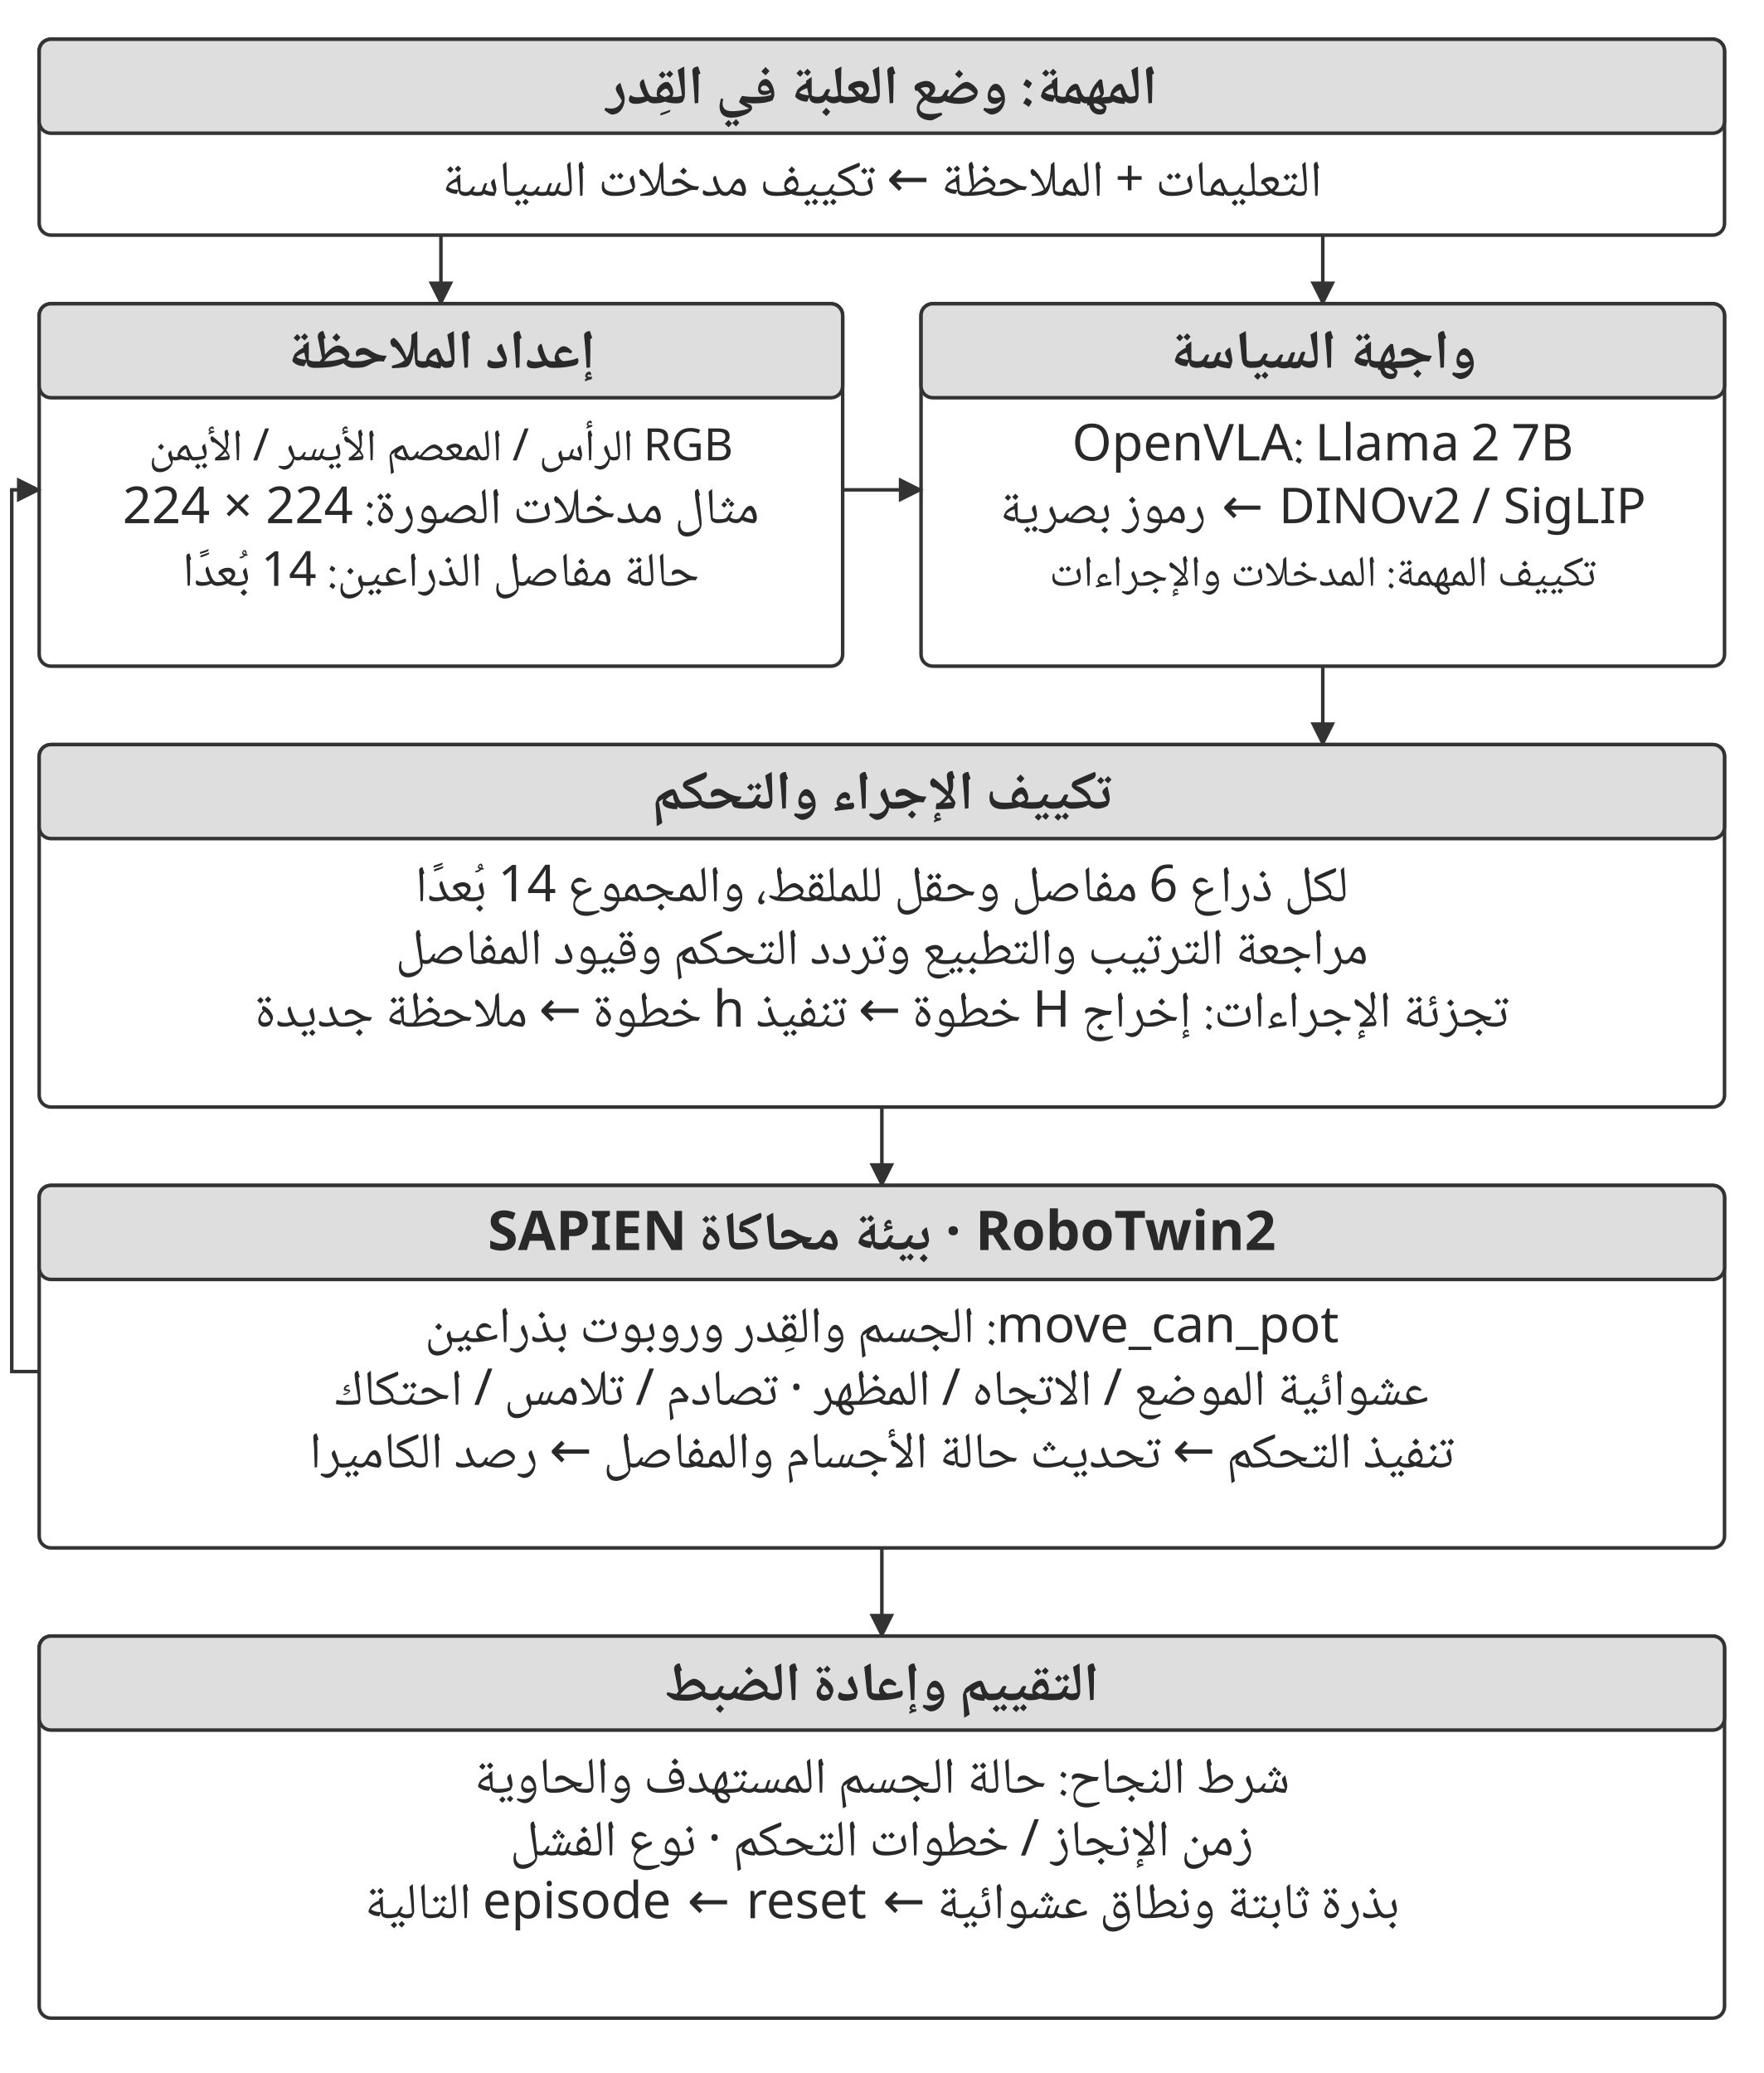
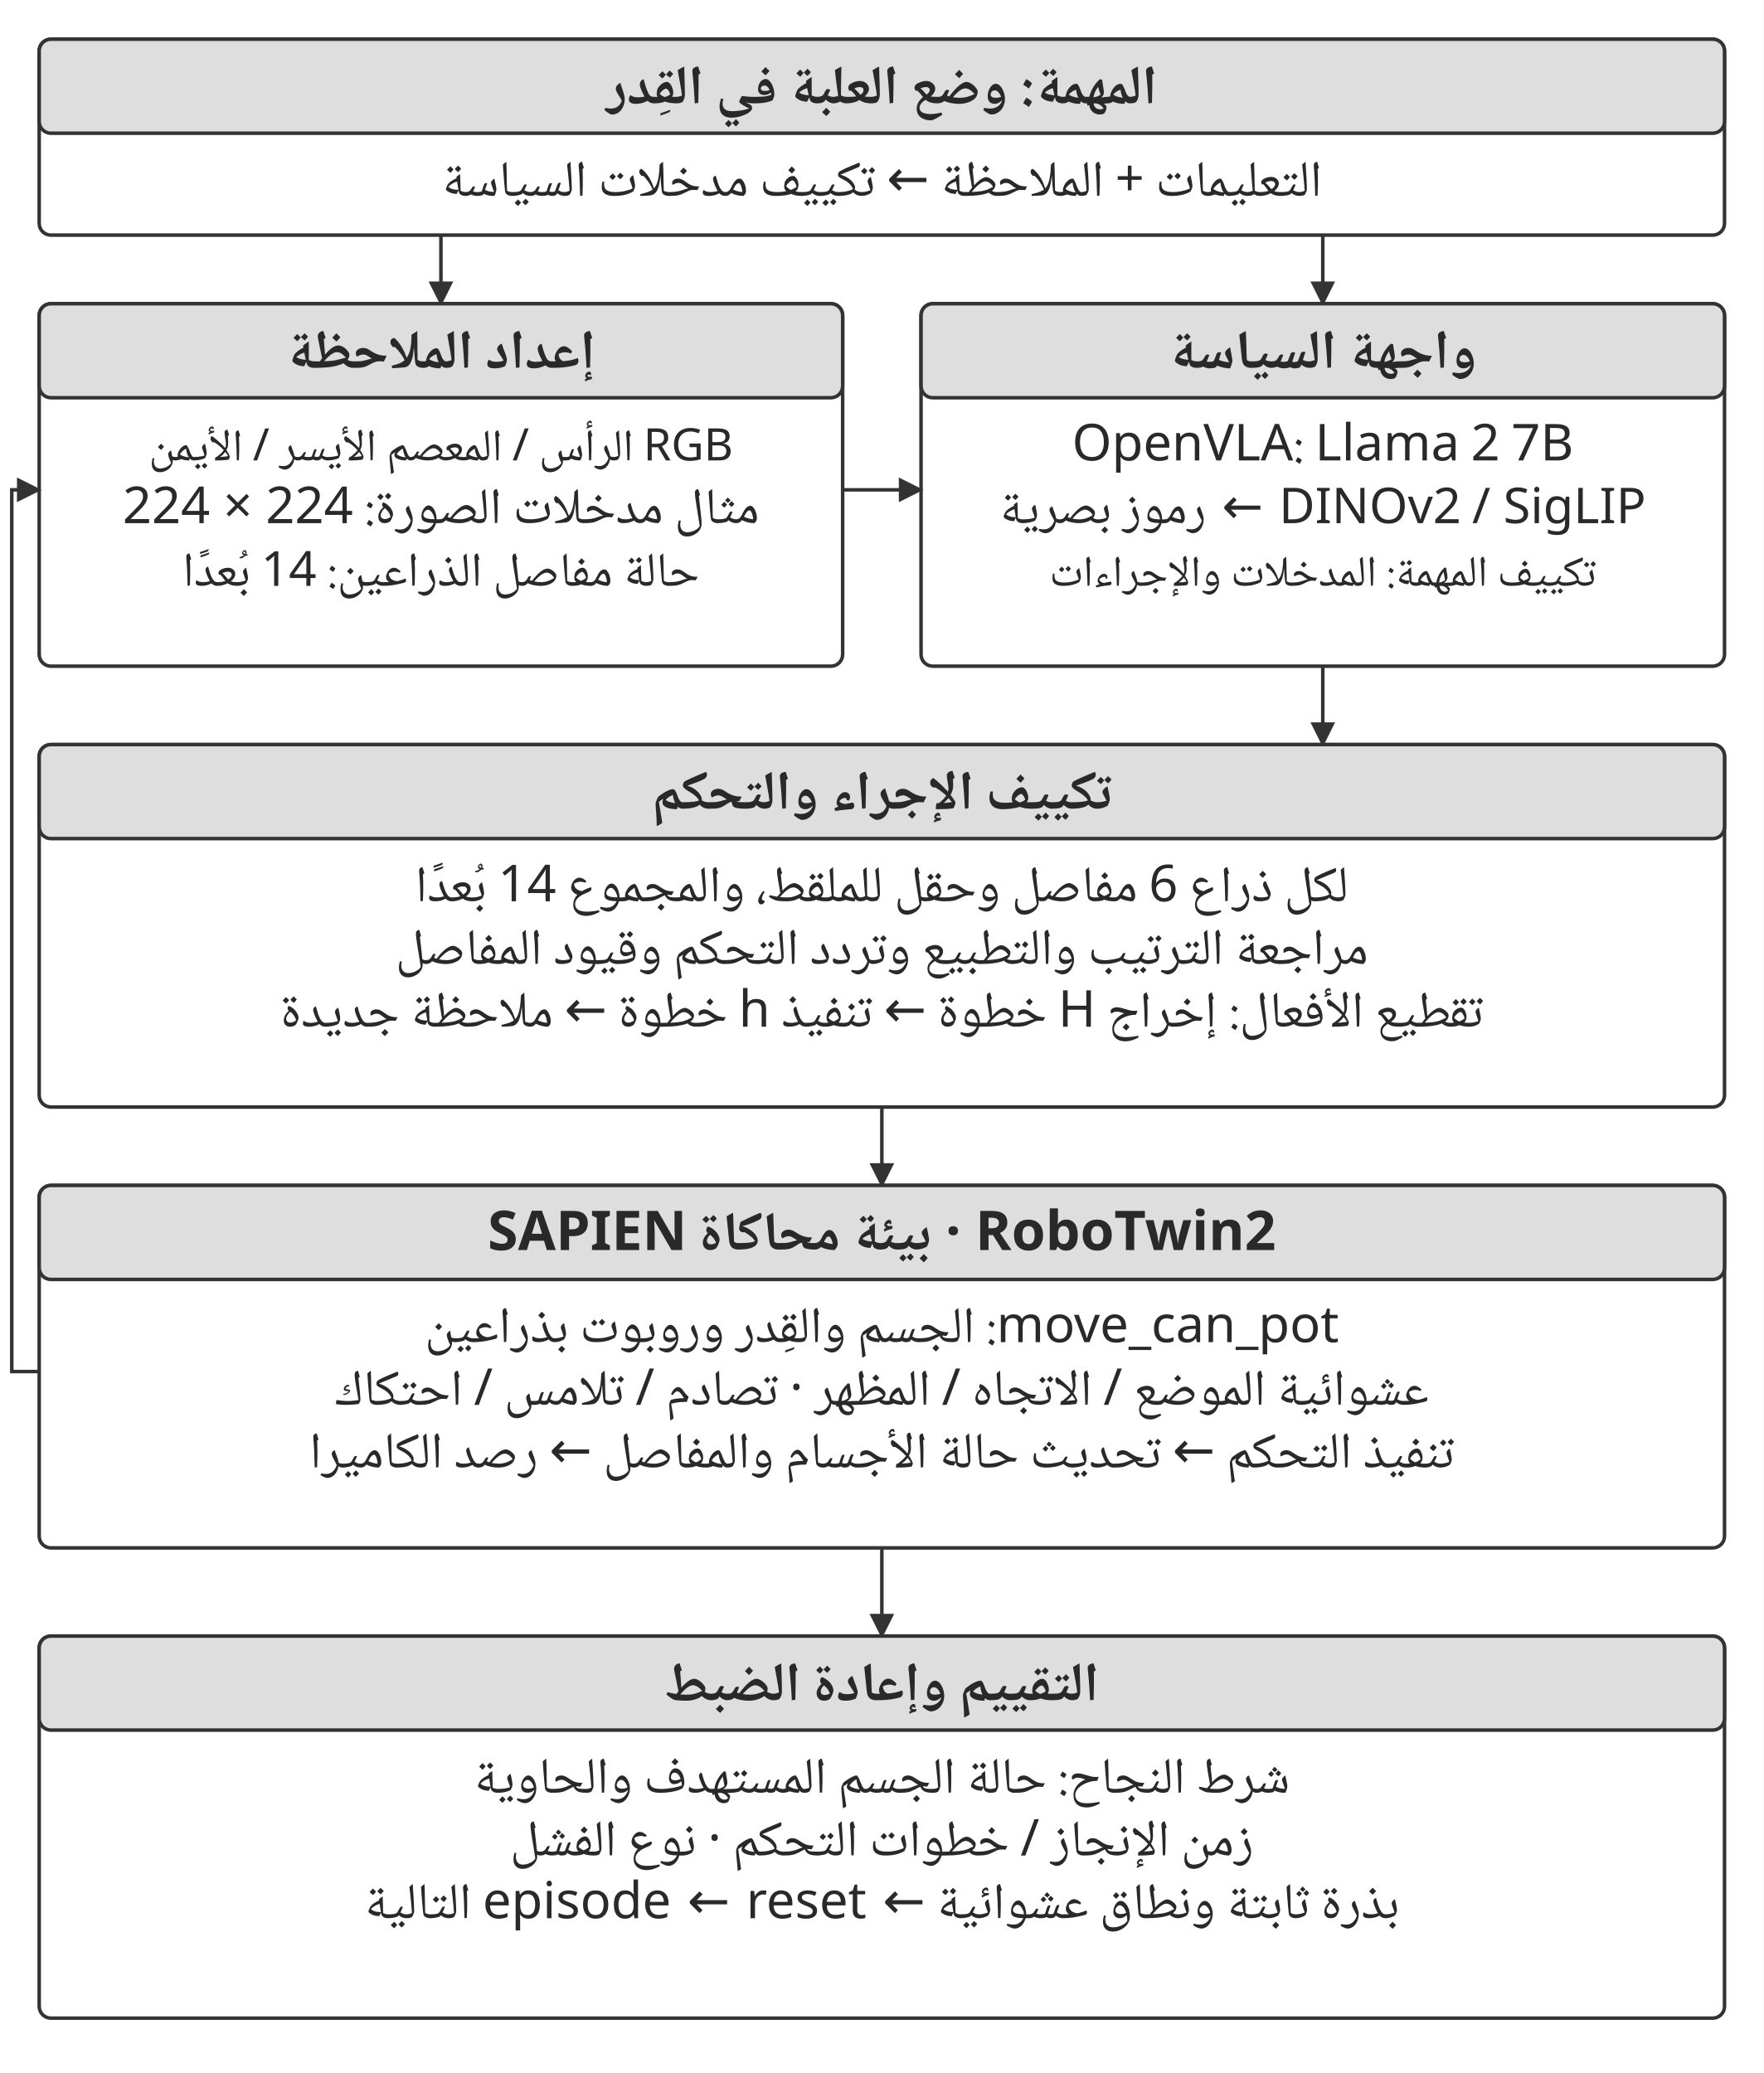
<svg xmlns="http://www.w3.org/2000/svg" width="106.000mm" height="124.609mm" viewBox="0 0 900 1058" role="img" aria-labelledby="title desc">
  <defs>
    <marker id="arrow" viewBox="0 0 10 10" refX="9" refY="5" markerWidth="7" markerHeight="7" orient="auto-start-reverse">
      <path d="M0 0 L10 5 L0 10 Z" fill="#333333" />
    </marker>
  </defs>
  <rect width="900" height="1058" fill="#ffffff" y="0" />
  <rect x="20" y="20" width="860" height="100" rx="6" fill="#ffffff" stroke="#333333" stroke-width="1.8" />
  <rect x="20" y="20" width="860" height="48" rx="6" fill="#dedede" stroke="#333333" stroke-width="1.8" />
  <text x="450" y="53" text-anchor="middle" font-family="&quot;Noto Naskh Arabic&quot;, &quot;Noto Sans Arabic&quot;, Amiri, &quot;Geeza Pro&quot;, sans-serif" font-size="28.0" font-weight="700" fill="#292929" direction="rtl">المهمة: وضع العلبة في القِدر</text>
  <text x="450" y="100" text-anchor="middle" font-family="&quot;Noto Naskh Arabic&quot;, &quot;Noto Sans Arabic&quot;, Amiri, &quot;Geeza Pro&quot;, sans-serif" font-size="26.0" font-weight="400" fill="#292929" direction="rtl">التعليمات + الملاحظة ← تكييف مدخلات السياسة</text>
  <path d="M225 120 L225 155" fill="none" stroke="#333333" stroke-width="1.8" marker-end="url(#arrow)" />
  <path d="M675 120 L675 155" fill="none" stroke="#333333" stroke-width="1.8" marker-end="url(#arrow)" />
  <rect x="20" y="155" width="410" height="185" rx="6" fill="#ffffff" stroke="#333333" stroke-width="1.8" />
  <rect x="20" y="155" width="410" height="48" rx="6" fill="#dedede" stroke="#333333" stroke-width="1.8" />
  <text x="225" y="188" text-anchor="middle" font-family="&quot;Noto Naskh Arabic&quot;, &quot;Noto Sans Arabic&quot;, Amiri, &quot;Geeza Pro&quot;, sans-serif" font-size="28.0" font-weight="700" fill="#292929" direction="rtl">إعداد الملاحظة</text>
  <text x="225" y="235" text-anchor="middle" font-family="&quot;Noto Naskh Arabic&quot;, &quot;Noto Sans Arabic&quot;, Amiri, &quot;Geeza Pro&quot;, sans-serif" font-size="22.9" font-weight="400" fill="#292929" direction="rtl">RGB الرأس / المعصم الأيسر / الأيمن</text>
  <text x="225" y="267" text-anchor="middle" font-family="&quot;Noto Naskh Arabic&quot;, &quot;Noto Sans Arabic&quot;, Amiri, &quot;Geeza Pro&quot;, sans-serif" font-size="26.0" font-weight="400" fill="#292929" direction="rtl">مثال مدخلات الصورة: 224 × 224</text>
  <text x="225" y="299" text-anchor="middle" font-family="&quot;Noto Naskh Arabic&quot;, &quot;Noto Sans Arabic&quot;, Amiri, &quot;Geeza Pro&quot;, sans-serif" font-size="24.7" font-weight="400" fill="#292929" direction="rtl">حالة مفاصل الذراعين: 14 بُعدًا</text>
  <rect x="470" y="155" width="410" height="185" rx="6" fill="#ffffff" stroke="#333333" stroke-width="1.8" />
  <rect x="470" y="155" width="410" height="48" rx="6" fill="#dedede" stroke="#333333" stroke-width="1.8" />
  <text x="675" y="188" text-anchor="middle" font-family="&quot;Noto Naskh Arabic&quot;, &quot;Noto Sans Arabic&quot;, Amiri, &quot;Geeza Pro&quot;, sans-serif" font-size="28.0" font-weight="700" fill="#292929" direction="rtl">واجهة السياسة</text>
  <text x="675" y="235" text-anchor="middle" font-family="&quot;Noto Naskh Arabic&quot;, &quot;Noto Sans Arabic&quot;, Amiri, &quot;Geeza Pro&quot;, sans-serif" font-size="26.0" font-weight="400" fill="#292929" direction="rtl">‎OpenVLA: Llama 2 7B</text>
  <text x="675" y="267" text-anchor="middle" font-family="&quot;Noto Naskh Arabic&quot;, &quot;Noto Sans Arabic&quot;, Amiri, &quot;Geeza Pro&quot;, sans-serif" font-size="25.2" font-weight="400" fill="#292929" direction="rtl">DINOv2 / SigLIP ‏←‏ رموز بصرية</text>
  <text x="675" y="299" text-anchor="middle" font-family="&quot;Noto Naskh Arabic&quot;, &quot;Noto Sans Arabic&quot;, Amiri, &quot;Geeza Pro&quot;, sans-serif" font-size="22.2" font-weight="400" fill="#292929" direction="rtl">تكييف المهمة: المدخلات والإجراءات</text>
  <path d="M430 250 L470 250" fill="none" stroke="#333333" stroke-width="1.8" marker-end="url(#arrow)" />
  <path d="M675 340 L675 380" fill="none" stroke="#333333" stroke-width="1.8" marker-end="url(#arrow)" />
  <rect x="20" y="380" width="860" height="185" rx="6" fill="#ffffff" stroke="#333333" stroke-width="1.8" />
  <rect x="20" y="380" width="860" height="48" rx="6" fill="#dedede" stroke="#333333" stroke-width="1.8" />
  <text x="450" y="413" text-anchor="middle" font-family="&quot;Noto Naskh Arabic&quot;, &quot;Noto Sans Arabic&quot;, Amiri, &quot;Geeza Pro&quot;, sans-serif" font-size="28.0" font-weight="700" fill="#292929" direction="rtl">تكييف الإجراء والتحكم</text>
  <text x="450" y="460" text-anchor="middle" font-family="&quot;Noto Naskh Arabic&quot;, &quot;Noto Sans Arabic&quot;, Amiri, &quot;Geeza Pro&quot;, sans-serif" font-size="26.0" font-weight="400" fill="#292929" direction="rtl">لكل ذراع 6 مفاصل وحقل للملقط، والمجموع 14 بُعدًا</text>
  <text x="450" y="492" text-anchor="middle" font-family="&quot;Noto Naskh Arabic&quot;, &quot;Noto Sans Arabic&quot;, Amiri, &quot;Geeza Pro&quot;, sans-serif" font-size="26.0" font-weight="400" fill="#292929" direction="rtl">مراجعة الترتيب والتطبيع وتردد التحكم وقيود المفاصل</text>
-   <text x="450" y="524" text-anchor="middle" font-family="&quot;Noto Naskh Arabic&quot;, &quot;Noto Sans Arabic&quot;, Amiri, &quot;Geeza Pro&quot;, sans-serif" font-size="26.0" font-weight="400" fill="#292929" direction="rtl">تجزئة الإجراءات: إخراج H خطوة ← تنفيذ h خطوة ← ملاحظة جديدة</text>
+   <text x="450" y="524" text-anchor="middle" font-family="&quot;Noto Naskh Arabic&quot;, &quot;Noto Sans Arabic&quot;, Amiri, &quot;Geeza Pro&quot;, sans-serif" font-size="26.0" font-weight="400" fill="#292929" direction="rtl">تقطيع الأفعال: إخراج H خطوة ← تنفيذ h خطوة ← ملاحظة جديدة</text>
  <path d="M450 565 L450 605" fill="none" stroke="#333333" stroke-width="1.8" marker-end="url(#arrow)" />
  <rect x="20" y="605" width="860" height="185" rx="6" fill="#ffffff" stroke="#333333" stroke-width="1.8" />
  <rect x="20" y="605" width="860" height="48" rx="6" fill="#dedede" stroke="#333333" stroke-width="1.8" />
  <text x="450" y="638" text-anchor="middle" font-family="&quot;Noto Naskh Arabic&quot;, &quot;Noto Sans Arabic&quot;, Amiri, &quot;Geeza Pro&quot;, sans-serif" font-size="28.0" font-weight="700" fill="#292929" direction="rtl">RoboTwin2 · بيئة محاكاة SAPIEN</text>
  <text x="450" y="685" text-anchor="middle" font-family="&quot;Noto Naskh Arabic&quot;, &quot;Noto Sans Arabic&quot;, Amiri, &quot;Geeza Pro&quot;, sans-serif" font-size="26.0" font-weight="400" fill="#292929" direction="rtl">move_can_pot: الجسم والقِدر وروبوت بذراعين</text>
  <text x="450" y="717" text-anchor="middle" font-family="&quot;Noto Naskh Arabic&quot;, &quot;Noto Sans Arabic&quot;, Amiri, &quot;Geeza Pro&quot;, sans-serif" font-size="26.0" font-weight="400" fill="#292929" direction="rtl">عشوائية الموضع / الاتجاه / المظهر · تصادم / تلامس / احتكاك</text>
  <text x="450" y="749" text-anchor="middle" font-family="&quot;Noto Naskh Arabic&quot;, &quot;Noto Sans Arabic&quot;, Amiri, &quot;Geeza Pro&quot;, sans-serif" font-size="26.0" font-weight="400" fill="#292929" direction="rtl">تنفيذ التحكم ← تحديث حالة الأجسام والمفاصل ← رصد الكاميرا</text>
  <path d="M20 700 L6 700 L6 250 L20 250" fill="none" stroke="#333333" stroke-width="1.8" marker-end="url(#arrow)" />
  <path d="M450 790 L450 835" fill="none" stroke="#333333" stroke-width="1.8" marker-end="url(#arrow)" />
  <rect x="20" y="835" width="860" height="195" rx="6" fill="#ffffff" stroke="#333333" stroke-width="1.8" />
  <rect x="20" y="835" width="860" height="48" rx="6" fill="#dedede" stroke="#333333" stroke-width="1.8" />
  <text x="450" y="868" text-anchor="middle" font-family="&quot;Noto Naskh Arabic&quot;, &quot;Noto Sans Arabic&quot;, Amiri, &quot;Geeza Pro&quot;, sans-serif" font-size="28.0" font-weight="700" fill="#292929" direction="rtl">التقييم وإعادة الضبط</text>
  <text x="450" y="915" text-anchor="middle" font-family="&quot;Noto Naskh Arabic&quot;, &quot;Noto Sans Arabic&quot;, Amiri, &quot;Geeza Pro&quot;, sans-serif" font-size="26.0" font-weight="400" fill="#292929" direction="rtl">شرط النجاح: حالة الجسم المستهدف والحاوية</text>
  <text x="450" y="947" text-anchor="middle" font-family="&quot;Noto Naskh Arabic&quot;, &quot;Noto Sans Arabic&quot;, Amiri, &quot;Geeza Pro&quot;, sans-serif" font-size="26.0" font-weight="400" fill="#292929" direction="rtl">زمن الإنجاز / خطوات التحكم · نوع الفشل</text>
  <text x="450" y="979" text-anchor="middle" font-family="&quot;Noto Naskh Arabic&quot;, &quot;Noto Sans Arabic&quot;, Amiri, &quot;Geeza Pro&quot;, sans-serif" font-size="26.0" font-weight="400" fill="#292929" direction="rtl">بذرة ثابتة ونطاق عشوائية ‏←‏ reset ‏←‏ episode التالية</text>
  <defs />
</svg>
